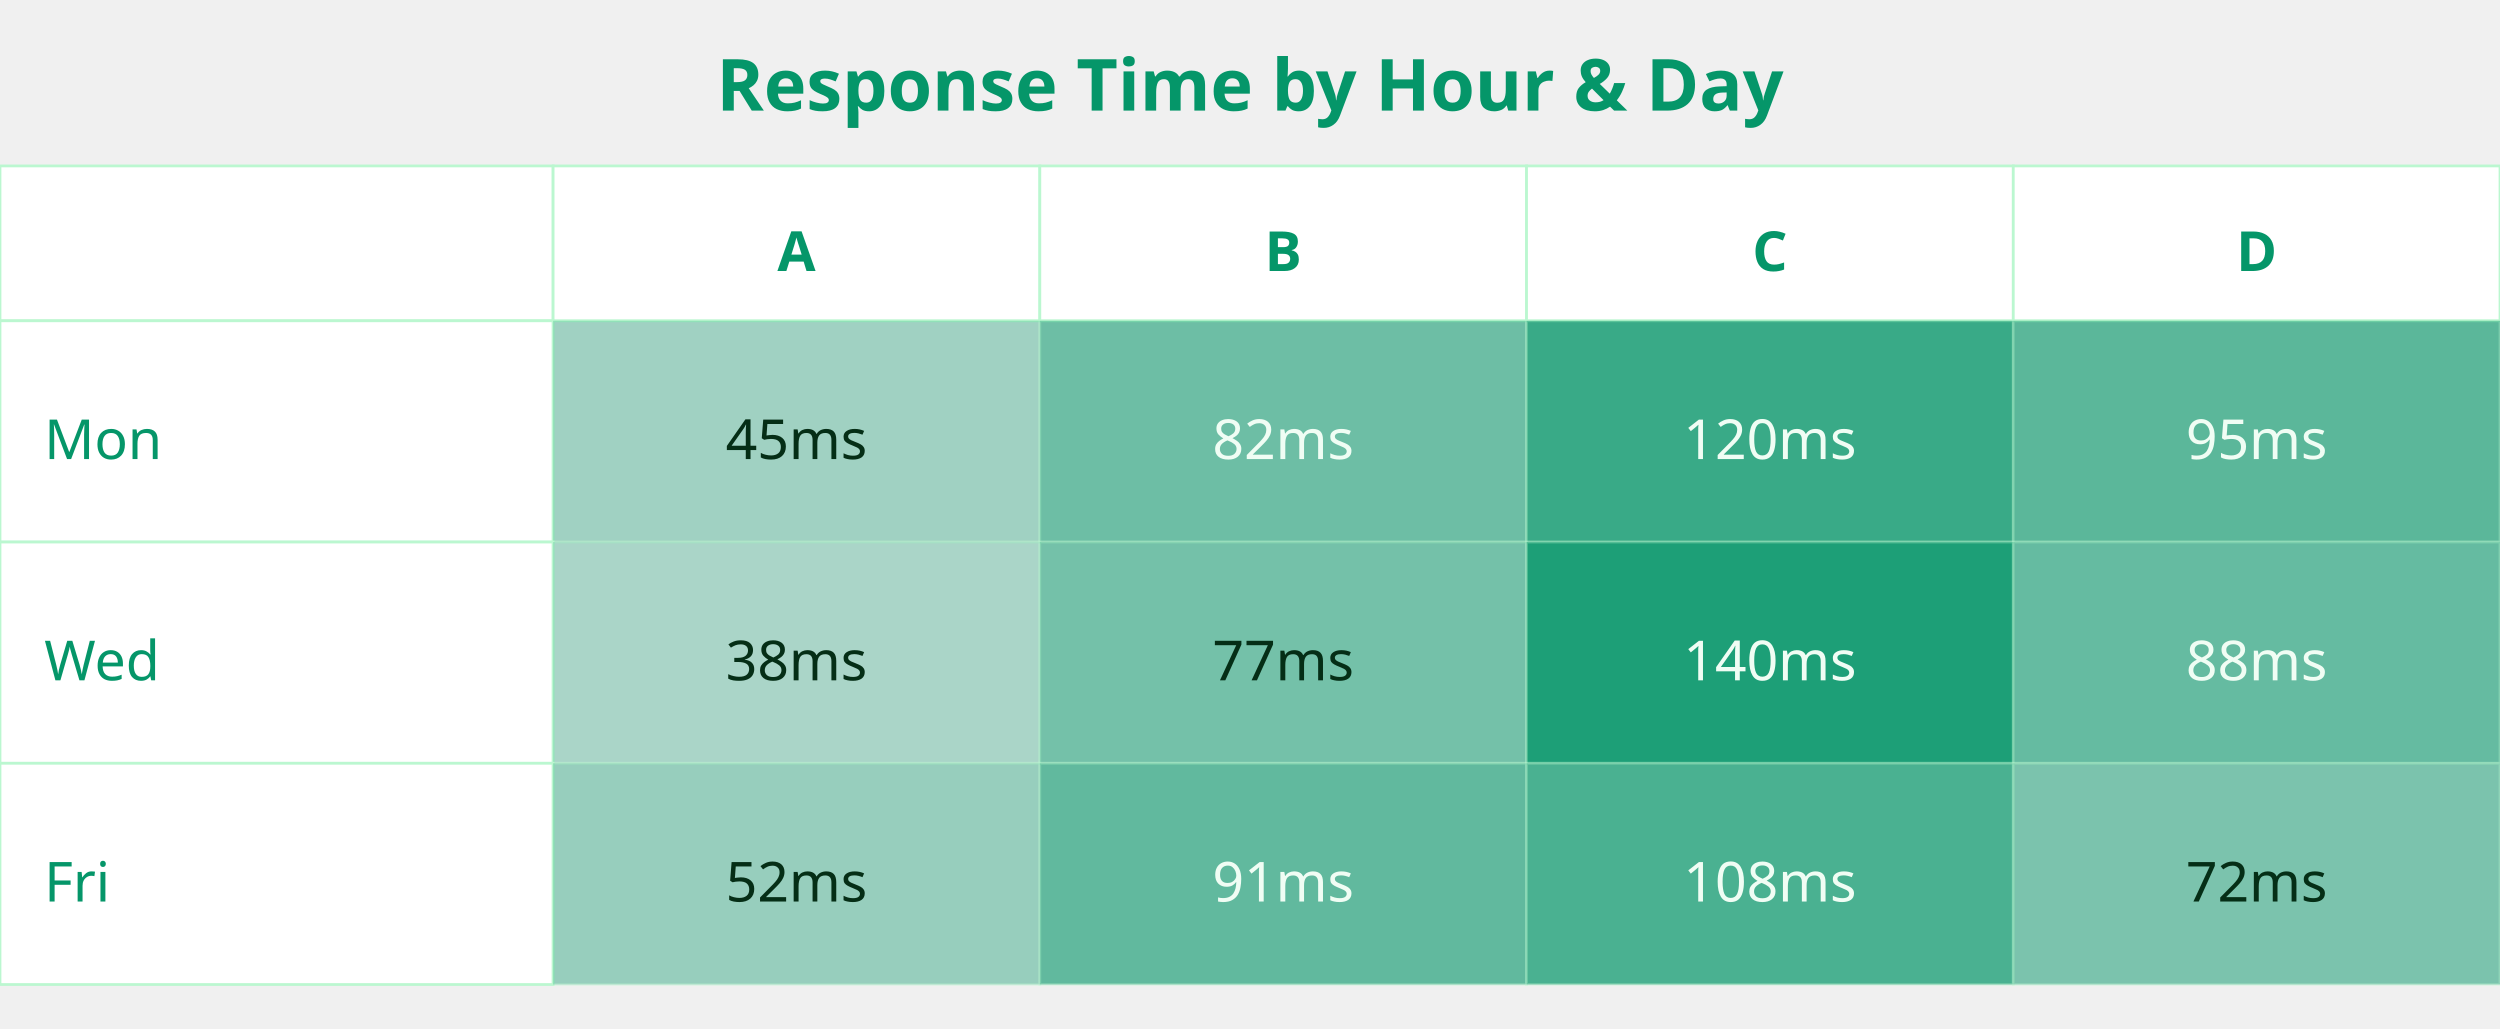
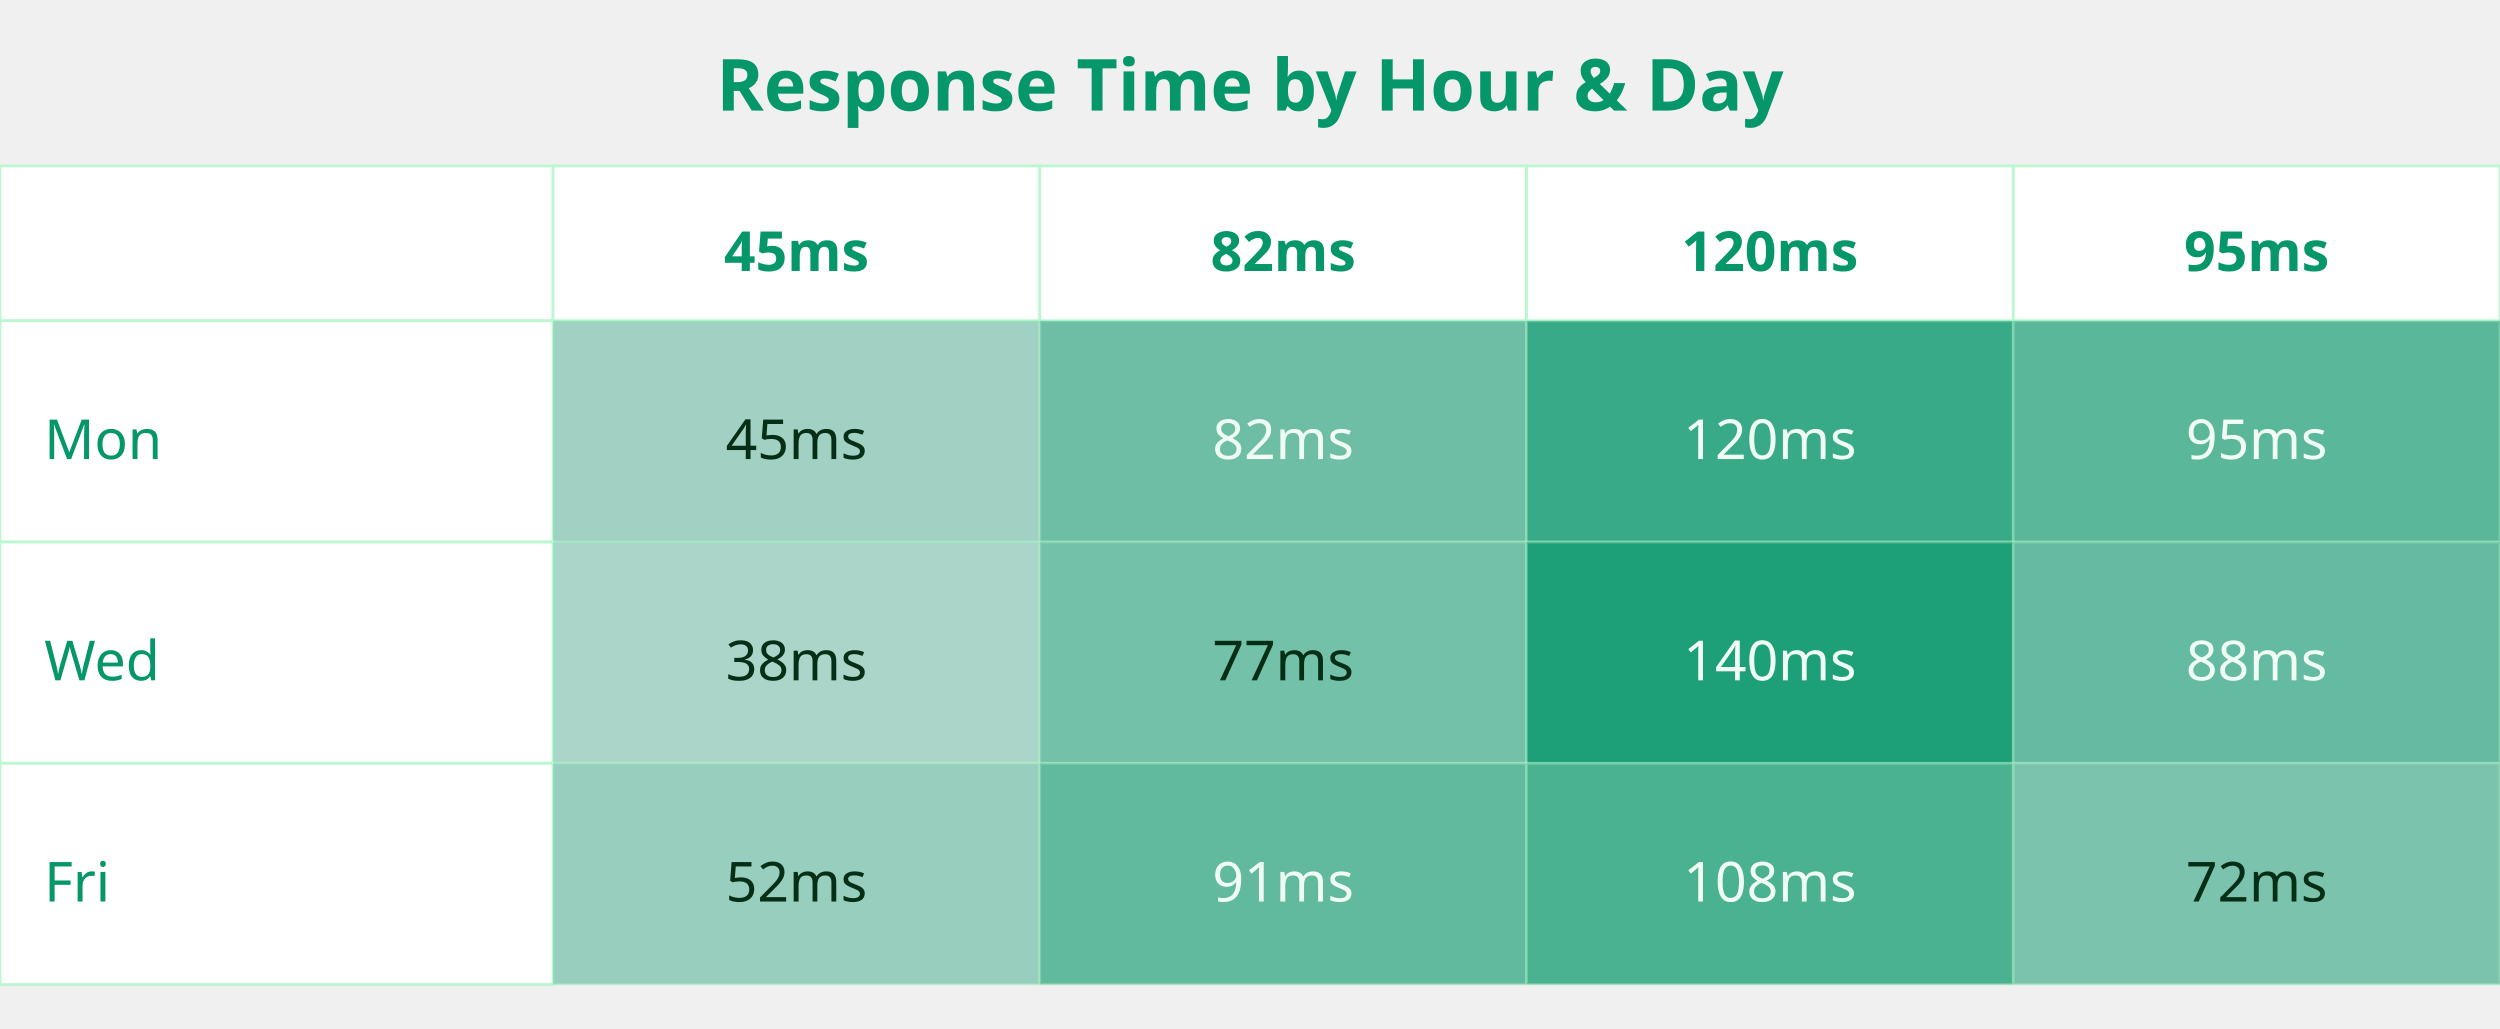
<svg xmlns="http://www.w3.org/2000/svg" viewBox="0 0 452 186" style="width:100%;height:auto;background:#f0fdf4;border-radius:8px">
  <text x="226" y="20" text-anchor="middle" font-size="13" fill="#059669" font-family="system-ui,sans-serif" font-weight="600">Response Time by Hour &amp; Day</text>
  <rect x="0" y="30" width="100" height="28" fill="#ffffff" stroke="#bbf7d0" stroke-width="0.5" />
  <rect x="100" y="30" width="88" height="28" fill="#ffffff" stroke="#bbf7d0" stroke-width="0.5" />
-   <text x="144.0" y="49.0" text-anchor="middle" font-size="10" fill="#059669" font-family="system-ui,sans-serif" font-weight="600">A</text>
+   <text x="144.0" y="49.0" text-anchor="middle" font-size="10" fill="#059669" font-family="system-ui,sans-serif" font-weight="600">45ms</text>
  <rect x="188" y="30" width="88" height="28" fill="#ffffff" stroke="#bbf7d0" stroke-width="0.5" />
-   <text x="232.0" y="49.0" text-anchor="middle" font-size="10" fill="#059669" font-family="system-ui,sans-serif" font-weight="600">B</text>
+   <text x="232.0" y="49.0" text-anchor="middle" font-size="10" fill="#059669" font-family="system-ui,sans-serif" font-weight="600">82ms</text>
  <rect x="276" y="30" width="88" height="28" fill="#ffffff" stroke="#bbf7d0" stroke-width="0.5" />
-   <text x="320.0" y="49.0" text-anchor="middle" font-size="10" fill="#059669" font-family="system-ui,sans-serif" font-weight="600">C</text>
+   <text x="320.0" y="49.0" text-anchor="middle" font-size="10" fill="#059669" font-family="system-ui,sans-serif" font-weight="600">120ms</text>
  <rect x="364" y="30" width="88" height="28" fill="#ffffff" stroke="#bbf7d0" stroke-width="0.5" />
-   <text x="408.0" y="49.0" text-anchor="middle" font-size="10" fill="#059669" font-family="system-ui,sans-serif" font-weight="600">D</text>
+   <text x="408.0" y="49.0" text-anchor="middle" font-size="10" fill="#059669" font-family="system-ui,sans-serif" font-weight="600">95ms</text>
  <rect x="0" y="58" width="100" height="40" fill="#ffffff" stroke="#bbf7d0" stroke-width="0.5" />
  <text x="8" y="83.0" font-size="10" fill="#059669" font-family="system-ui,sans-serif">Mon</text>
  <rect x="100" y="58" width="88" height="40" fill="#05966956" stroke="#bbf7d055" stroke-width="0.5" />
  <text x="144.0" y="83.0" text-anchor="middle" font-size="10" fill="#052e16" font-family="system-ui,sans-serif">45ms</text>
  <rect x="188" y="58" width="88" height="40" fill="#0596698d" stroke="#bbf7d055" stroke-width="0.5" />
  <text x="232.0" y="83.0" text-anchor="middle" font-size="10" fill="#f0fdf4" font-family="system-ui,sans-serif">82ms</text>
  <rect x="276" y="58" width="88" height="40" fill="#059669c6" stroke="#bbf7d055" stroke-width="0.5" />
  <text x="320.0" y="83.0" text-anchor="middle" font-size="10" fill="#f0fdf4" font-family="system-ui,sans-serif">120ms</text>
  <rect x="364" y="58" width="88" height="40" fill="#059669a1" stroke="#bbf7d055" stroke-width="0.5" />
  <text x="408.0" y="83.0" text-anchor="middle" font-size="10" fill="#f0fdf4" font-family="system-ui,sans-serif">95ms</text>
  <rect x="0" y="98" width="100" height="40" fill="#ffffff" stroke="#bbf7d0" stroke-width="0.5" />
  <text x="8" y="123.0" font-size="10" fill="#059669" font-family="system-ui,sans-serif">Wed</text>
  <rect x="100" y="98" width="88" height="40" fill="#0596694b" stroke="#bbf7d055" stroke-width="0.5" />
  <text x="144.0" y="123.0" text-anchor="middle" font-size="10" fill="#052e16" font-family="system-ui,sans-serif">38ms</text>
  <rect x="188" y="98" width="88" height="40" fill="#05966986" stroke="#bbf7d055" stroke-width="0.5" />
  <text x="232.0" y="123.0" text-anchor="middle" font-size="10" fill="#052e16" font-family="system-ui,sans-serif">77ms</text>
  <rect x="276" y="98" width="88" height="40" fill="#059669e4" stroke="#bbf7d055" stroke-width="0.5" />
  <text x="320.0" y="123.0" text-anchor="middle" font-size="10" fill="#f0fdf4" font-family="system-ui,sans-serif">140ms</text>
  <rect x="364" y="98" width="88" height="40" fill="#05966996" stroke="#bbf7d055" stroke-width="0.5" />
  <text x="408.0" y="123.0" text-anchor="middle" font-size="10" fill="#f0fdf4" font-family="system-ui,sans-serif">88ms</text>
  <rect x="0" y="138" width="100" height="40" fill="#ffffff" stroke="#bbf7d0" stroke-width="0.5" />
  <text x="8" y="163.0" font-size="10" fill="#059669" font-family="system-ui,sans-serif">Fri</text>
  <rect x="100" y="138" width="88" height="40" fill="#05966960" stroke="#bbf7d055" stroke-width="0.5" />
  <text x="144.0" y="163.0" text-anchor="middle" font-size="10" fill="#052e16" font-family="system-ui,sans-serif">52ms</text>
  <rect x="188" y="138" width="88" height="40" fill="#0596699b" stroke="#bbf7d055" stroke-width="0.5" />
  <text x="232.0" y="163.0" text-anchor="middle" font-size="10" fill="#f0fdf4" font-family="system-ui,sans-serif">91ms</text>
  <rect x="276" y="138" width="88" height="40" fill="#059669b4" stroke="#bbf7d055" stroke-width="0.5" />
  <text x="320.0" y="163.0" text-anchor="middle" font-size="10" fill="#f0fdf4" font-family="system-ui,sans-serif">108ms</text>
  <rect x="364" y="138" width="88" height="40" fill="#0596697e" stroke="#bbf7d055" stroke-width="0.5" />
  <text x="408.0" y="163.0" text-anchor="middle" font-size="10" fill="#052e16" font-family="system-ui,sans-serif">72ms</text>
</svg>
